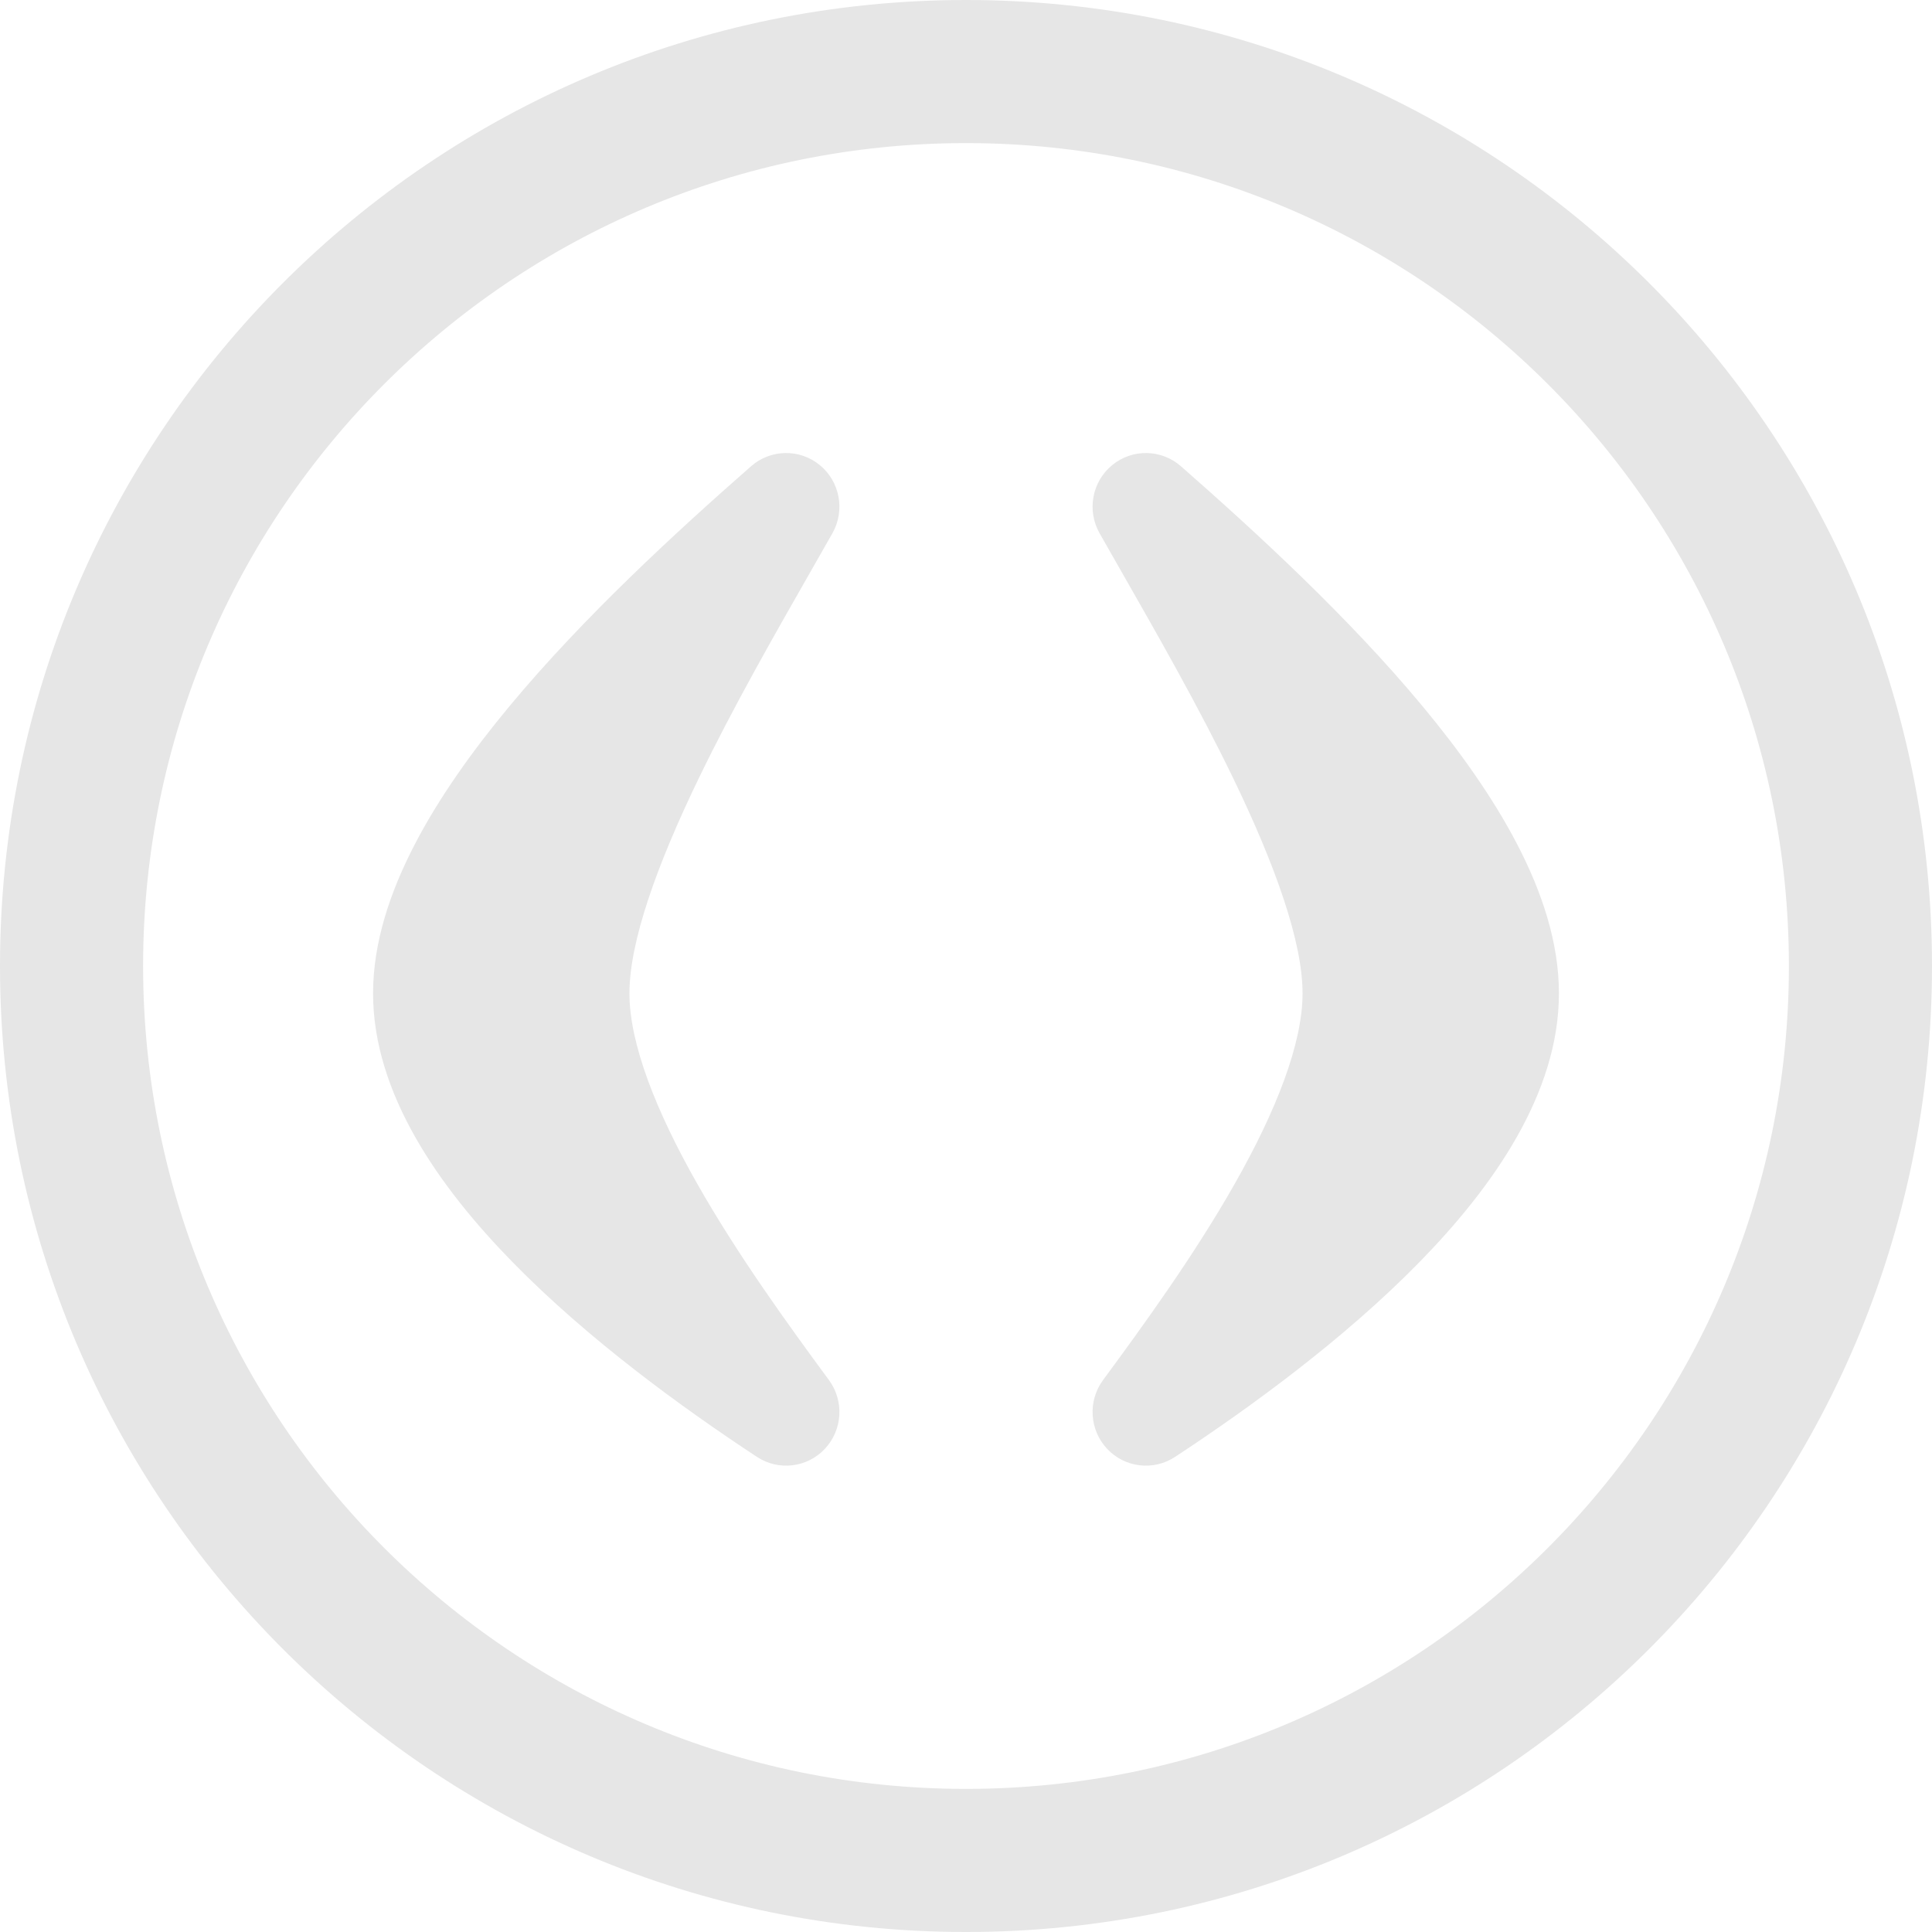
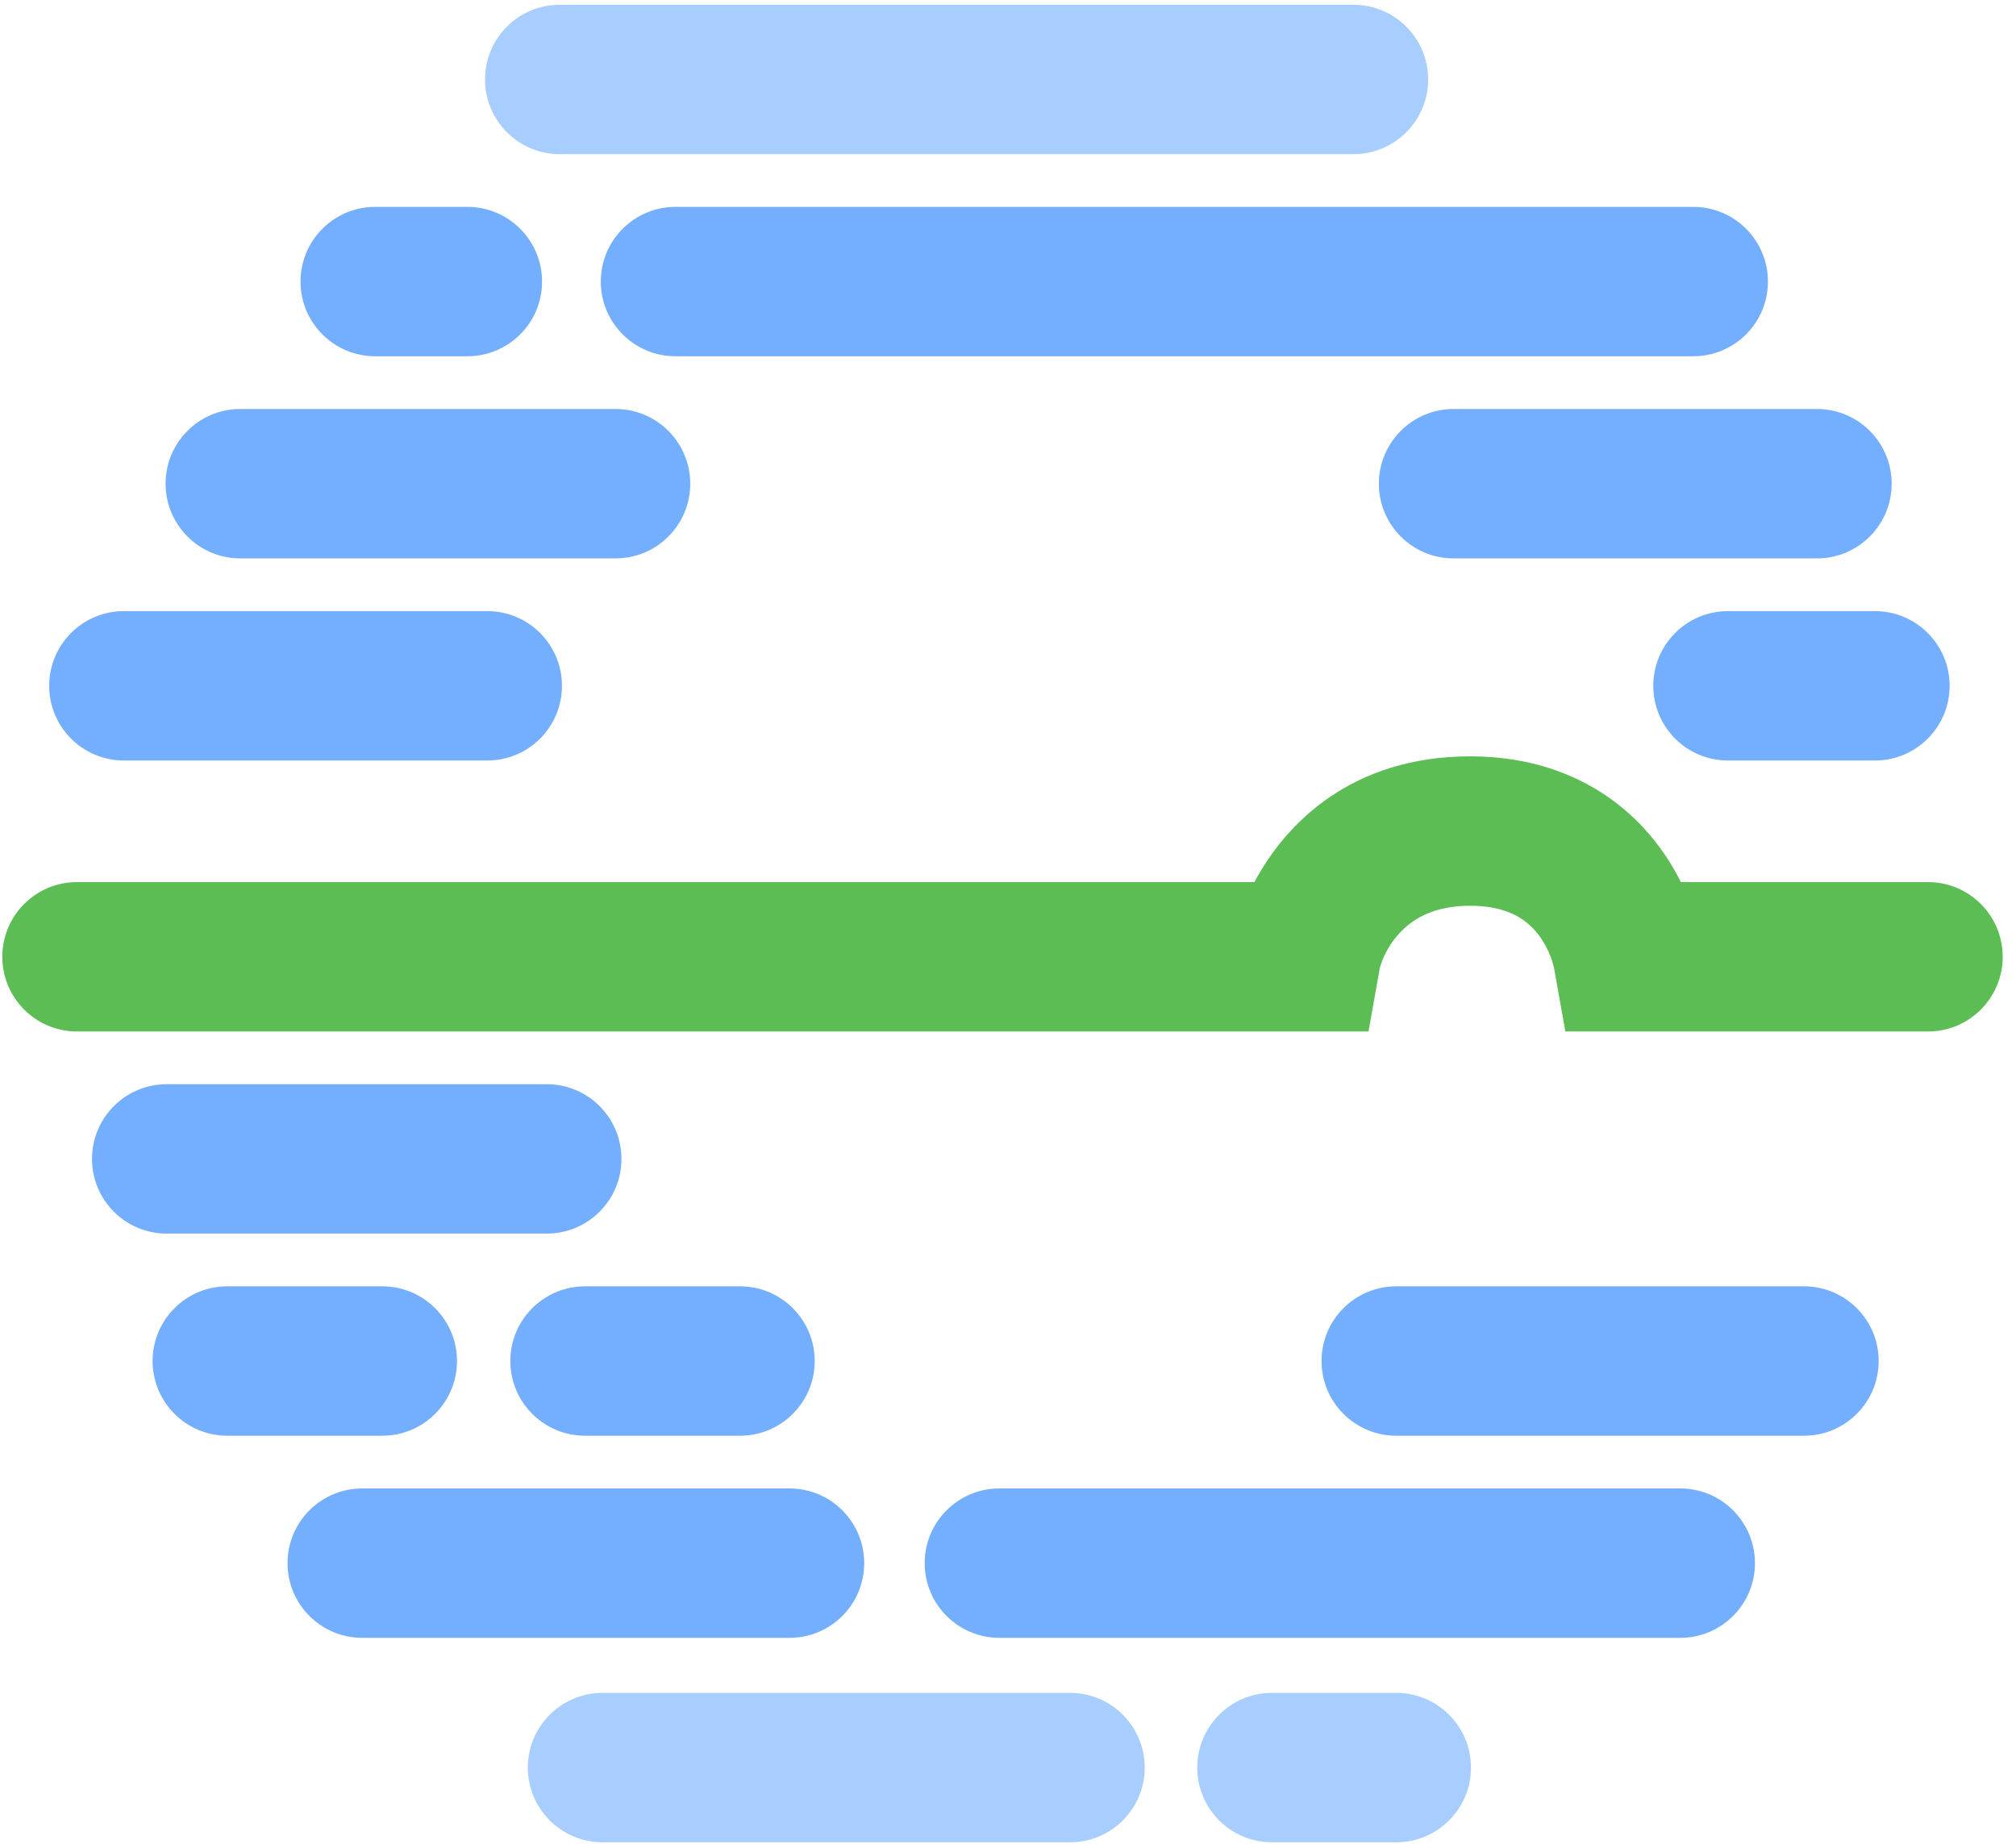
- <svg xmlns="http://www.w3.org/2000/svg" width="128" height="128" viewBox="0 0 128 128" fill="none">
-   <path fill-rule="evenodd" clip-rule="evenodd" d="M64 118.519C94.11 118.519 118.519 94.11 118.519 64C118.519 33.89 94.11 9.481 64 9.481C33.89 9.481 9.481 33.89 9.481 64C9.481 94.11 33.89 118.519 64 118.519ZM64 128C99.346 128 128 99.346 128 64C128 28.654 99.346 0 64 0C28.654 0 0 28.654 0 64C0 99.346 28.654 128 64 128Z" fill="#E6E6E6" />
-   <path d="M28.248 65.812C28.248 76.16 42.263 87.105 52.083 93.572C46.795 86.386 38.171 74.435 38.171 65.812C38.171 57.188 46.795 42.887 52.083 33.545C42.263 42.168 28.248 55.463 28.248 65.812Z" fill="#E6E6E6" />
-   <path fill-rule="evenodd" clip-rule="evenodd" d="M54.319 30.818C55.652 31.916 56.003 33.823 55.15 35.329C54.684 36.152 54.196 37.006 53.695 37.884C51.305 42.069 48.592 46.819 46.318 51.516C43.496 57.343 41.702 62.405 41.702 65.81C41.702 69.126 43.436 73.571 46.209 78.454C48.91 83.21 52.272 87.837 54.919 91.432C55.938 92.815 55.825 94.734 54.652 95.987C53.478 97.24 51.582 97.466 50.151 96.524C45.156 93.237 38.957 88.726 33.967 83.628C29.126 78.681 24.717 72.475 24.717 65.81C24.717 62.444 25.846 59.096 27.46 55.979C29.085 52.84 31.313 49.723 33.775 46.762C38.694 40.845 44.829 35.218 49.762 30.889C51.061 29.75 52.987 29.72 54.319 30.818ZM33.723 59.264C32.402 61.816 31.779 64.005 31.779 65.81C31.779 69.088 33.847 72.97 37.575 77.122C35.87 73.389 34.64 69.472 34.64 65.81C34.64 61.915 36.046 57.362 37.93 52.886C36.219 55.075 34.781 57.22 33.723 59.264Z" fill="#E6E6E6" />
-   <path d="M99.752 65.812C99.752 76.16 85.737 87.105 75.917 93.572C81.205 86.386 89.829 74.435 89.829 65.812C89.829 57.188 81.205 42.887 75.917 33.545C85.737 42.168 99.752 55.463 99.752 65.812Z" fill="#E6E6E6" />
-   <path fill-rule="evenodd" clip-rule="evenodd" d="M73.681 30.818C72.348 31.916 71.997 33.823 72.85 35.329C73.316 36.152 73.804 37.006 74.305 37.884C76.695 42.069 79.408 46.819 81.682 51.516C84.504 57.343 86.298 62.405 86.298 65.81C86.298 69.126 84.564 73.571 81.791 78.454C79.09 83.21 75.728 87.837 73.081 91.432C72.062 92.815 72.175 94.734 73.348 95.987C74.522 97.24 76.418 97.466 77.85 96.524C82.844 93.237 89.043 88.726 94.033 83.628C98.874 78.681 103.283 72.475 103.283 65.81C103.283 62.444 102.154 59.096 100.54 55.979C98.915 52.84 96.687 49.723 94.225 46.762C89.306 40.845 83.171 35.218 78.238 30.889C76.939 29.75 75.013 29.72 73.681 30.818ZM94.277 59.264C95.598 61.816 96.221 64.005 96.221 65.81C96.221 69.088 94.153 72.97 90.425 77.122C92.13 73.389 93.36 69.472 93.36 65.81C93.36 61.915 91.954 57.362 90.07 52.886C91.781 55.075 93.219 57.22 94.277 59.264Z" fill="#E6E6E6" />
+ <svg xmlns="http://www.w3.org/2000/svg" width="129" height="118" viewBox="0 0 129 118" fill="none">
+   <path fill-rule="evenodd" clip-rule="evenodd" d="M89.689 59.575C88.755 60.513 88.349 61.618 88.269 62.067L87.568 66.011L4.928 66.011C2.288 66.011 0.148 63.871 0.148 61.231C0.148 58.59 2.288 56.45 4.928 56.45L80.269 56.45C82.326 52.572 86.611 48.404 94.073 48.404C99.007 48.404 102.67 50.307 105.129 52.938C106.178 54.061 106.969 55.272 107.554 56.45L123.368 56.45C126.008 56.45 128.148 58.59 128.148 61.231C128.148 63.871 126.008 66.011 123.368 66.011L100.163 66.011L99.462 62.067C99.349 61.429 98.95 60.329 98.143 59.465C97.469 58.744 96.323 57.965 94.073 57.965C91.802 57.965 90.498 58.763 89.689 59.575Z" fill="#5BBD53" />
+   <path fill-rule="evenodd" clip-rule="evenodd" d="M5.887 74.166C5.887 71.525 8.027 69.385 10.668 69.385H34.985C37.625 69.385 39.765 71.525 39.765 74.166C39.765 76.806 37.625 78.946 34.985 78.946H10.668C8.027 78.946 5.887 76.806 5.887 74.166Z" fill="#73AEFF" />
+   <path fill-rule="evenodd" clip-rule="evenodd" d="M18.399 100.035C18.399 97.395 20.54 95.255 23.18 95.255L50.518 95.255C53.158 95.255 55.298 97.395 55.298 100.035C55.298 102.676 53.158 104.816 50.518 104.816L23.18 104.816C20.54 104.816 18.399 102.676 18.399 100.035Z" fill="#73AEFF" />
+   <path fill-rule="evenodd" clip-rule="evenodd" d="M33.776 113.119C33.776 110.479 35.916 108.338 38.556 108.338L68.468 108.338C71.108 108.338 73.248 110.479 73.248 113.119C73.248 115.759 71.108 117.899 68.468 117.899L38.556 117.899C35.916 117.899 33.776 115.759 33.776 113.119Z" fill="#A8CDFF" />
+   <path fill-rule="evenodd" clip-rule="evenodd" d="M76.611 113.119C76.611 110.479 78.751 108.338 81.391 108.338L89.344 108.338C91.984 108.338 94.124 110.479 94.124 113.119C94.124 115.759 91.984 117.899 89.344 117.899L81.391 117.899C78.751 117.899 76.611 115.759 76.611 113.119Z" fill="#A8CDFF" />
+   <path fill-rule="evenodd" clip-rule="evenodd" d="M59.169 100.035C59.169 97.395 61.31 95.255 63.95 95.255L107.516 95.255C110.156 95.255 112.296 97.395 112.296 100.035C112.296 102.675 110.156 104.816 107.516 104.816L63.95 104.816C61.31 104.816 59.169 102.675 59.169 100.035Z" fill="#73AEFF" />
+   <path fill-rule="evenodd" clip-rule="evenodd" d="M84.564 87.1C84.564 84.46 86.704 82.32 89.344 82.32L115.432 82.32C118.073 82.32 120.213 84.46 120.213 87.1C120.213 89.74 118.073 91.881 115.432 91.881L89.344 91.881C86.704 91.881 84.564 89.74 84.564 87.1Z" fill="#73AEFF" />
+   <path fill-rule="evenodd" clip-rule="evenodd" d="M9.765 87.1C9.765 84.46 11.905 82.32 14.545 82.32L24.462 82.32C27.102 82.32 29.242 84.46 29.242 87.1C29.242 89.74 27.102 91.881 24.462 91.881L14.545 91.881C11.905 91.881 9.765 89.74 9.765 87.1Z" fill="#73AEFF" />
+   <path fill-rule="evenodd" clip-rule="evenodd" d="M32.655 87.1C32.655 84.46 34.795 82.32 37.435 82.32L47.352 82.32C49.992 82.32 52.132 84.46 52.132 87.1C52.132 89.74 49.992 91.881 47.352 91.881L37.435 91.881C34.795 91.881 32.655 89.74 32.655 87.1Z" fill="#73AEFF" />
+   <path fill-rule="evenodd" clip-rule="evenodd" d="M31.036 5.085C31.036 2.445 33.176 0.305 35.816 0.305L86.603 0.305C89.244 0.305 91.384 2.445 91.384 5.085C91.384 7.725 89.244 9.865 86.603 9.865L35.816 9.865C33.176 9.865 31.036 7.725 31.036 5.085Z" fill="#A8CDFF" />
+   <path fill-rule="evenodd" clip-rule="evenodd" d="M3.147 43.89C3.147 41.249 5.287 39.109 7.927 39.109L31.178 39.109C33.818 39.109 35.958 41.249 35.958 43.89C35.958 46.53 33.818 48.67 31.178 48.67L7.927 48.67C5.287 48.67 3.147 46.53 3.147 43.89Z" fill="#73AEFF" />
+   <path fill-rule="evenodd" clip-rule="evenodd" d="M105.79 43.89C105.79 41.249 107.93 39.109 110.57 39.109L119.972 39.109C122.612 39.109 124.752 41.249 124.752 43.89C124.752 46.53 122.612 48.67 119.972 48.67L110.57 48.67C107.93 48.67 105.79 46.53 105.79 43.89Z" fill="#73AEFF" />
+   <path fill-rule="evenodd" clip-rule="evenodd" d="M88.232 30.955C88.232 28.315 90.373 26.174 93.013 26.174L116.263 26.174C118.903 26.174 121.044 28.315 121.044 30.955C121.044 33.595 118.903 35.735 116.263 35.735L93.013 35.735C90.373 35.735 88.232 33.595 88.232 30.955Z" fill="#73AEFF" />
+   <path fill-rule="evenodd" clip-rule="evenodd" d="M10.596 30.955C10.596 28.315 12.736 26.174 15.376 26.174H39.387C42.027 26.174 44.167 28.315 44.167 30.955C44.167 33.595 42.027 35.735 39.387 35.735H15.376C12.736 35.735 10.596 33.595 10.596 30.955Z" fill="#73AEFF" />
+   <path fill-rule="evenodd" clip-rule="evenodd" d="M38.444 18.02C38.444 15.38 40.584 13.239 43.225 13.239H108.346C110.986 13.239 113.127 15.38 113.127 18.02C113.127 20.66 110.986 22.8 108.346 22.8H43.225C40.584 22.8 38.444 20.66 38.444 18.02Z" fill="#73AEFF" />
+   <path fill-rule="evenodd" clip-rule="evenodd" d="M19.23 18.02C19.23 15.38 21.371 13.239 24.011 13.239L29.905 13.239C32.545 13.239 34.685 15.38 34.685 18.02C34.685 20.66 32.545 22.8 29.905 22.8L24.011 22.8C21.371 22.8 19.23 20.66 19.23 18.02Z" fill="#73AEFF" />
</svg>
